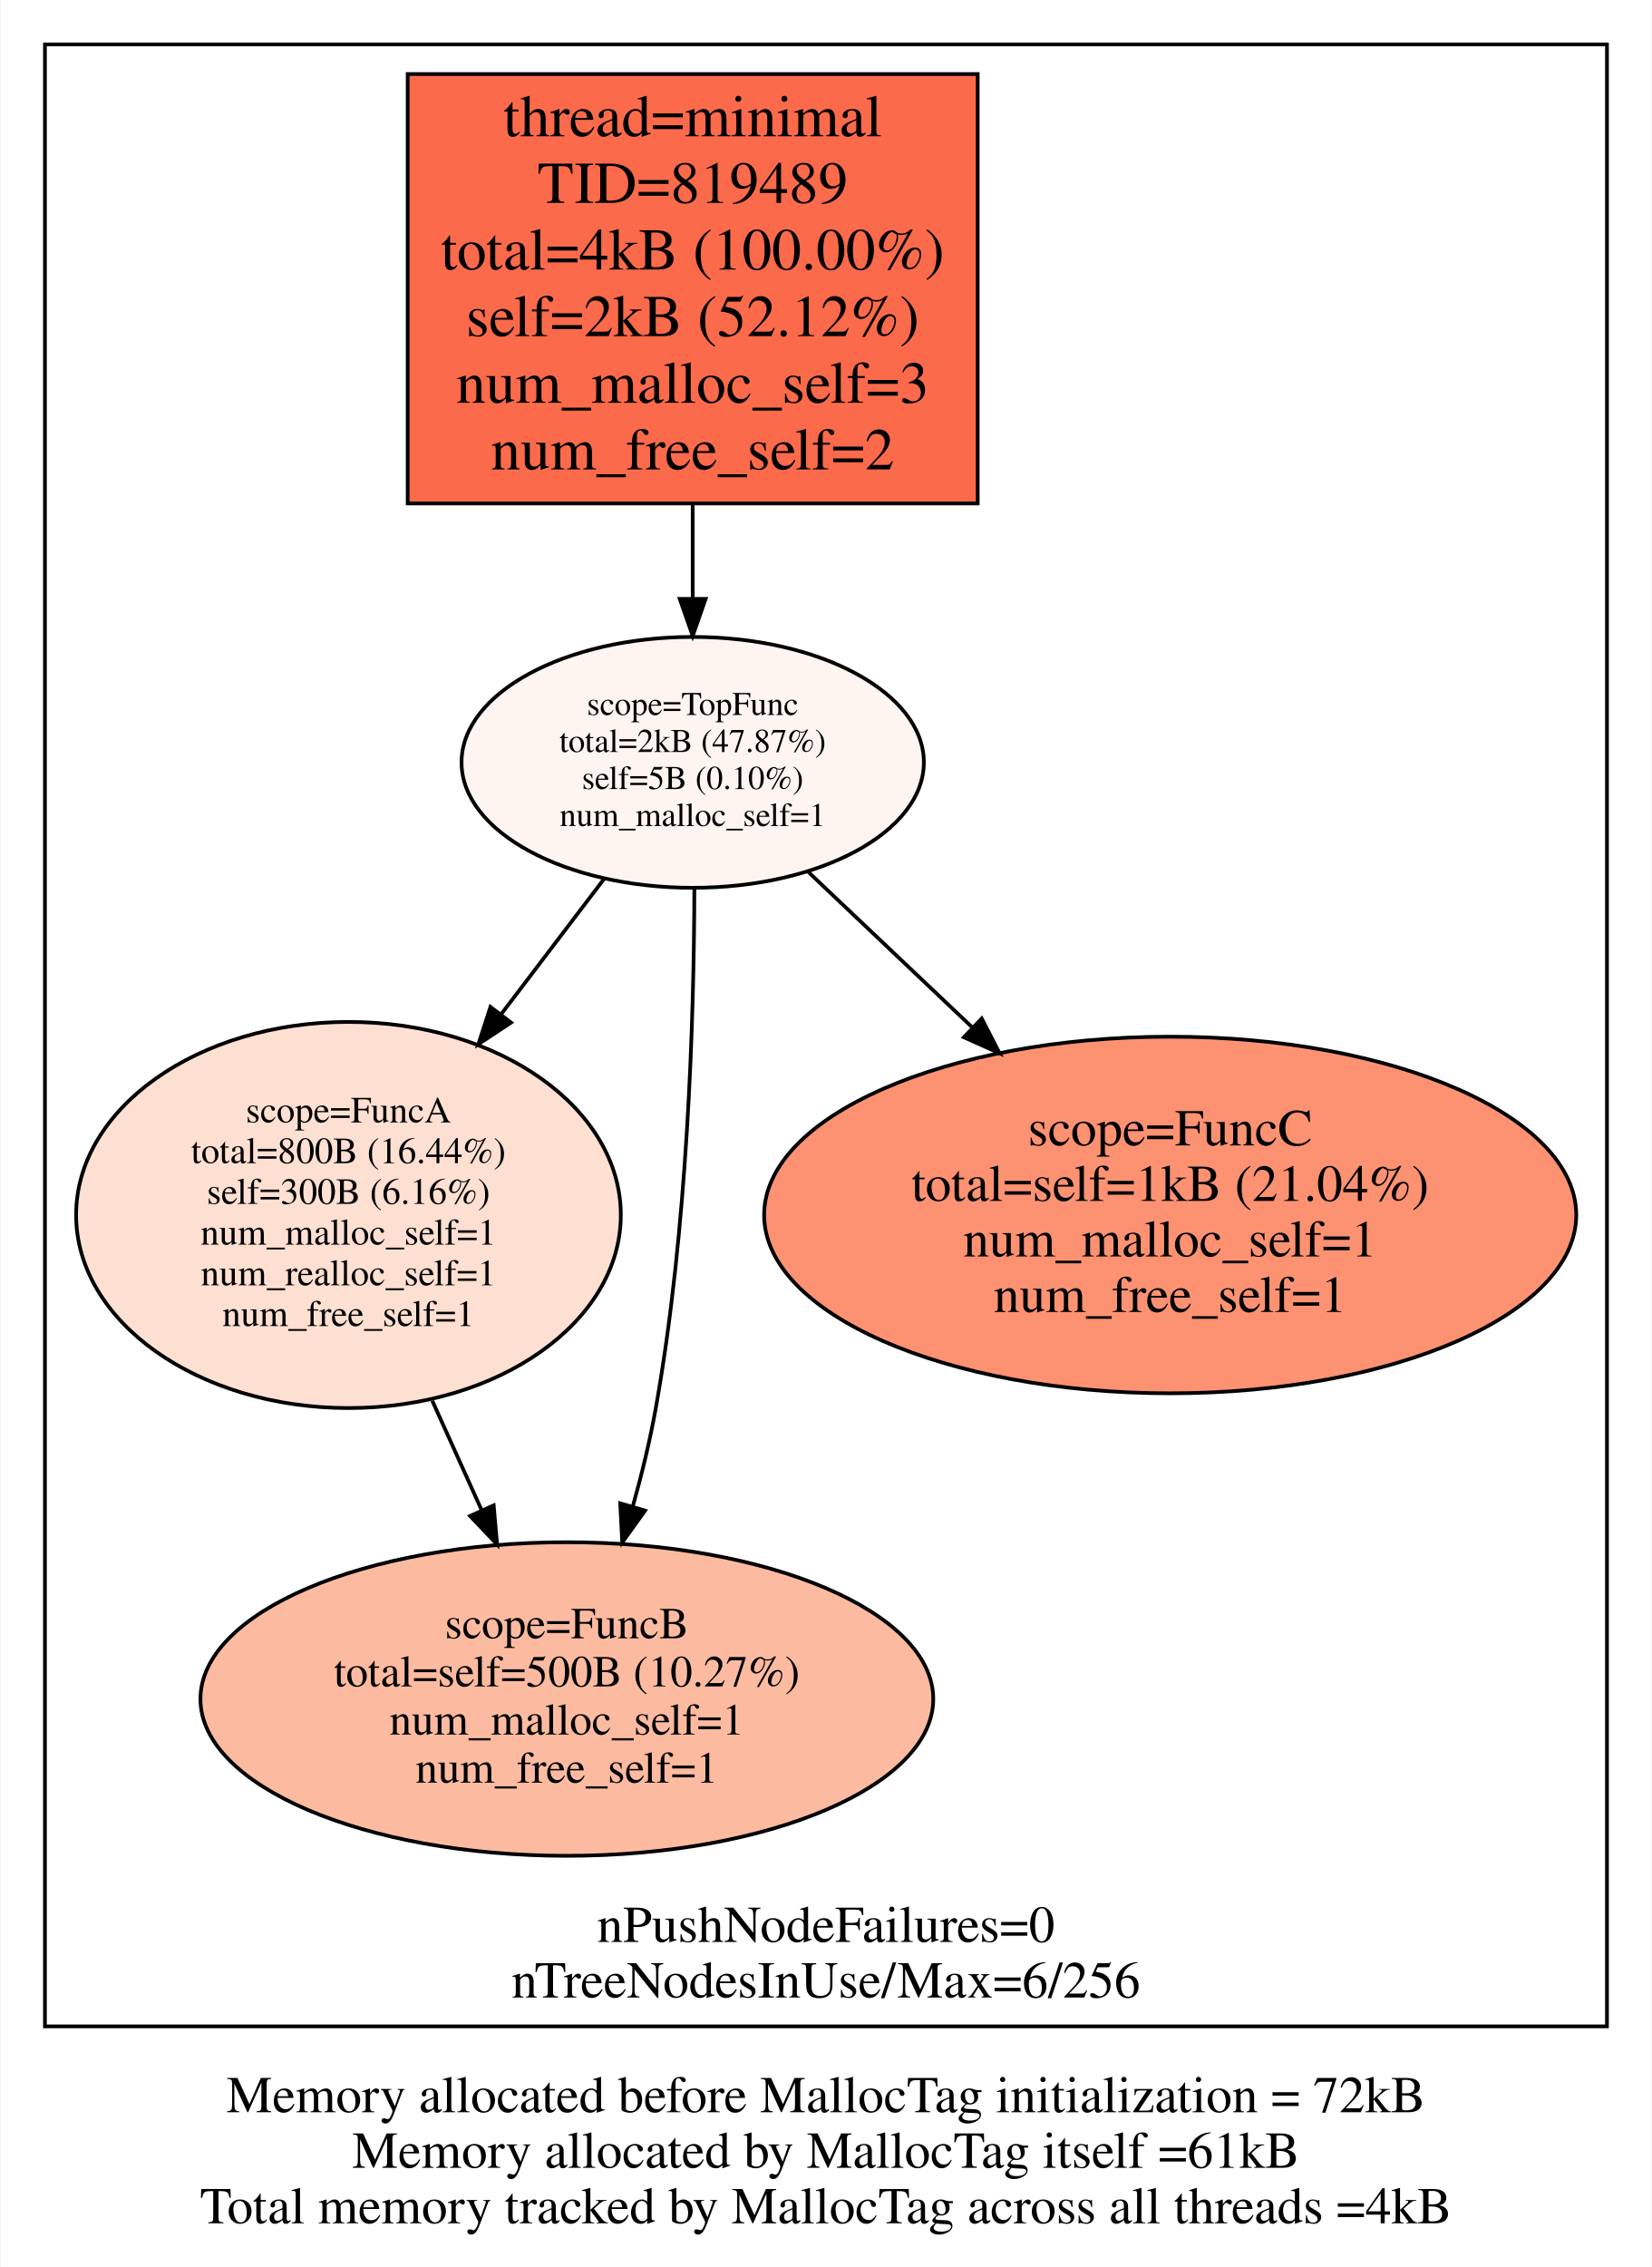
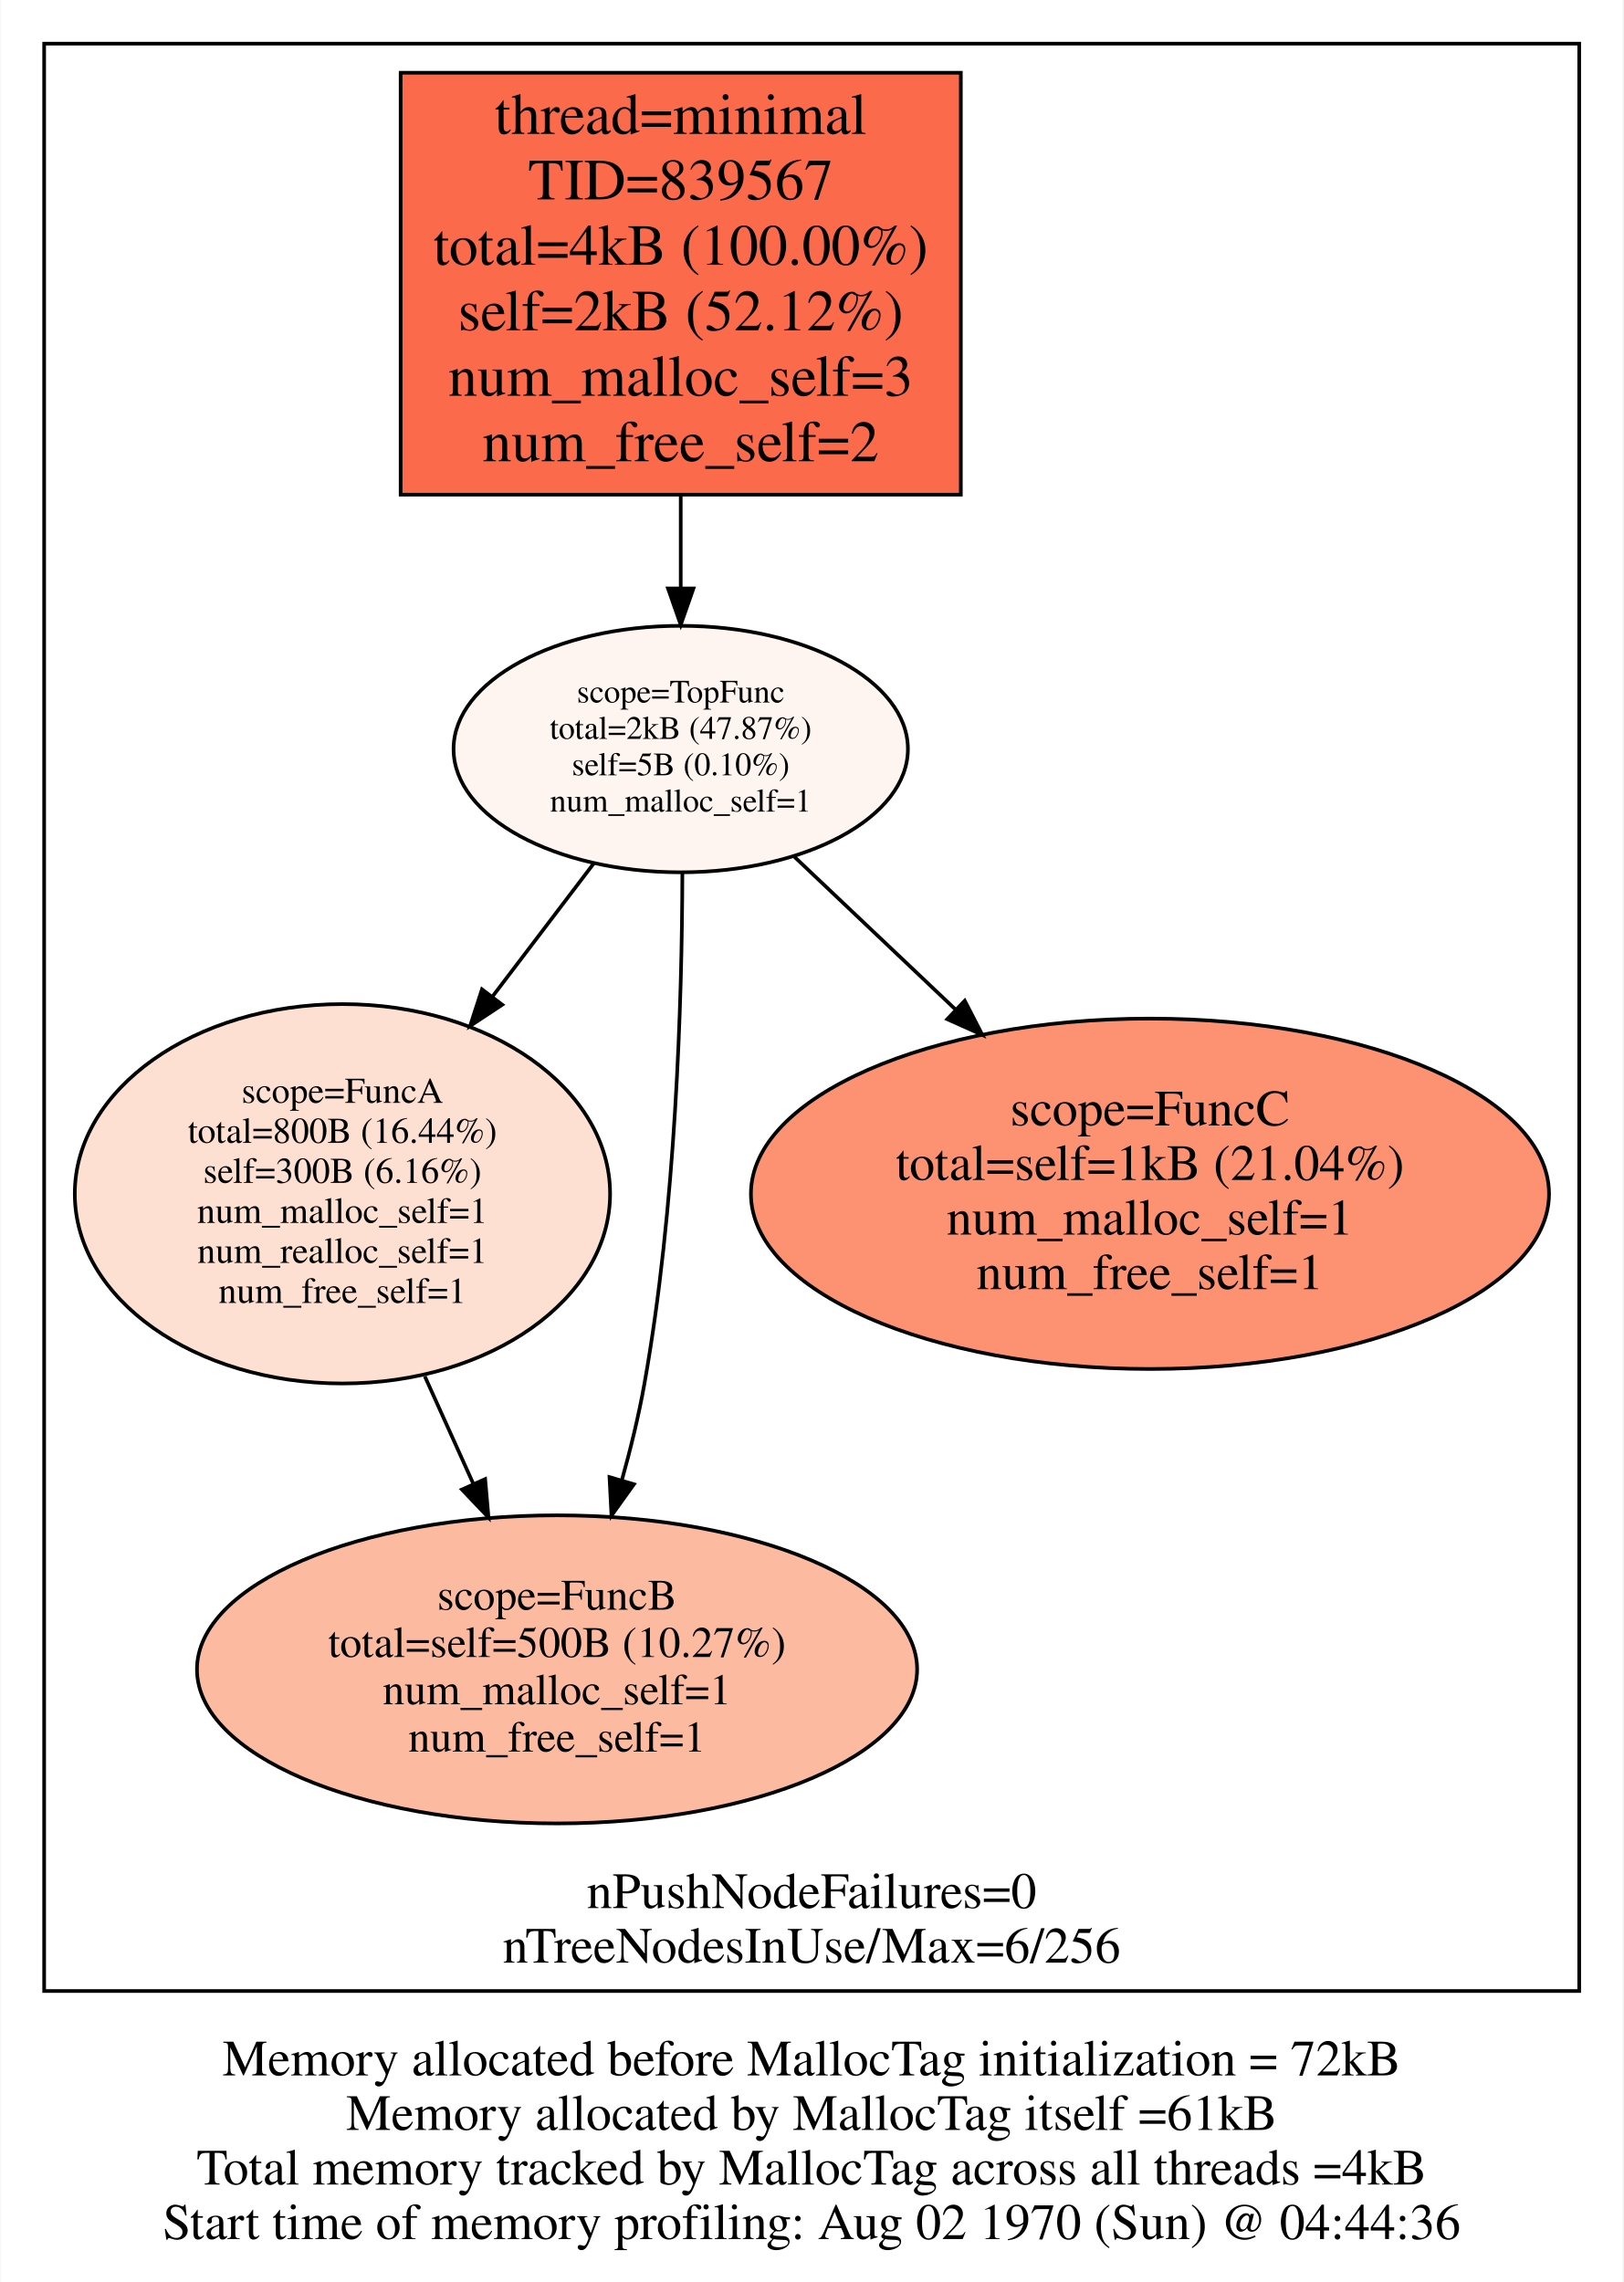
- <svg xmlns="http://www.w3.org/2000/svg" width="446pt" height="612pt" viewBox="0.00 0.00 446.00 612.39">
-   <g id="graph0" class="graph" transform="scale(1 1) rotate(0) translate(4 608.3869)">
-     <polygon fill="#ffffff" stroke="transparent" points="-4,4 -4,-608.387 442,-608.387 442,4 -4,4" />
-     <text text-anchor="middle" x="219" y="-37.8" font-family="Times,serif" font-size="14.00" fill="#000000">Memory allocated before MallocTag initialization = 72kB</text>
-     <text text-anchor="middle" x="219" y="-22.8" font-family="Times,serif" font-size="14.00" fill="#000000">Memory allocated by MallocTag itself =61kB</text>
-     <text text-anchor="middle" x="219" y="-7.8" font-family="Times,serif" font-size="14.00" fill="#000000">Total memory tracked by MallocTag across all threads =4kB</text>
+ <svg xmlns="http://www.w3.org/2000/svg" width="446pt" height="627pt" viewBox="0.00 0.00 446.00 627.39">
+   <g id="graph0" class="graph" transform="scale(1 1) rotate(0) translate(4 623.3869)">
+     <polygon fill="#ffffff" stroke="transparent" points="-4,4 -4,-623.387 442,-623.387 442,4 -4,4" />
+     <text text-anchor="middle" x="219" y="-52.8" font-family="Times,serif" font-size="14.00" fill="#000000">Memory allocated before MallocTag initialization = 72kB</text>
+     <text text-anchor="middle" x="219" y="-37.8" font-family="Times,serif" font-size="14.00" fill="#000000">Memory allocated by MallocTag itself =61kB</text>
+     <text text-anchor="middle" x="219" y="-22.8" font-family="Times,serif" font-size="14.00" fill="#000000">Total memory tracked by MallocTag across all threads =4kB</text>
+     <text text-anchor="middle" x="219" y="-7.8" font-family="Times,serif" font-size="14.00" fill="#000000">Start time of memory profiling: Aug 02 1970 (Sun) @ 04:44:36</text>
    <g id="clust1" class="cluster">
-       <polygon fill="none" stroke="#000000" points="8,-61 8,-596.387 430,-596.387 430,-61 8,-61" />
-       <text text-anchor="middle" x="219" y="-83.8" font-family="Times,serif" font-size="14.00" fill="#000000">nPushNodeFailures=0</text>
-       <text text-anchor="middle" x="219" y="-68.8" font-family="Times,serif" font-size="14.00" fill="#000000">nTreeNodesInUse/Max=6/256</text>
+       <polygon fill="none" stroke="#000000" points="8,-76 8,-611.387 430,-611.387 430,-76 8,-76" />
+       <text text-anchor="middle" x="219" y="-98.8" font-family="Times,serif" font-size="14.00" fill="#000000">nPushNodeFailures=0</text>
+       <text text-anchor="middle" x="219" y="-83.8" font-family="Times,serif" font-size="14.00" fill="#000000">nTreeNodesInUse/Max=6/256</text>
    </g>
    <g id="node1" class="node">
-       <polygon fill="#fb6a4a" stroke="#000000" points="260,-588.387 106,-588.387 106,-472.387 260,-472.387 260,-588.387" />
-       <text text-anchor="middle" x="183" y="-571.587" font-family="Times,serif" font-size="16.00" fill="#000000">thread=minimal</text>
-       <text text-anchor="middle" x="183" y="-553.587" font-family="Times,serif" font-size="16.00" fill="#000000">TID=819489</text>
-       <text text-anchor="middle" x="183" y="-535.587" font-family="Times,serif" font-size="16.00" fill="#000000">total=4kB (100.00%)</text>
-       <text text-anchor="middle" x="183" y="-517.587" font-family="Times,serif" font-size="16.00" fill="#000000">self=2kB (52.12%)</text>
-       <text text-anchor="middle" x="183" y="-499.587" font-family="Times,serif" font-size="16.00" fill="#000000">num_malloc_self=3</text>
-       <text text-anchor="middle" x="183" y="-481.587" font-family="Times,serif" font-size="16.00" fill="#000000">num_free_self=2</text>
+       <polygon fill="#fb6a4a" stroke="#000000" points="260,-603.387 106,-603.387 106,-487.387 260,-487.387 260,-603.387" />
+       <text text-anchor="middle" x="183" y="-586.587" font-family="Times,serif" font-size="16.00" fill="#000000">thread=minimal</text>
+       <text text-anchor="middle" x="183" y="-568.587" font-family="Times,serif" font-size="16.00" fill="#000000">TID=839567</text>
+       <text text-anchor="middle" x="183" y="-550.587" font-family="Times,serif" font-size="16.00" fill="#000000">total=4kB (100.00%)</text>
+       <text text-anchor="middle" x="183" y="-532.587" font-family="Times,serif" font-size="16.00" fill="#000000">self=2kB (52.12%)</text>
+       <text text-anchor="middle" x="183" y="-514.587" font-family="Times,serif" font-size="16.00" fill="#000000">num_malloc_self=3</text>
+       <text text-anchor="middle" x="183" y="-496.587" font-family="Times,serif" font-size="16.00" fill="#000000">num_free_self=2</text>
    </g>
    <g id="node2" class="node">
-       <ellipse fill="#fff5f0" stroke="#000000" cx="183" cy="-402.446" rx="62.452" ry="33.882" />
-       <text text-anchor="middle" x="183" y="-415.246" font-family="Times,serif" font-size="9.00" fill="#000000">scope=TopFunc</text>
-       <text text-anchor="middle" x="183" y="-405.246" font-family="Times,serif" font-size="9.00" fill="#000000">total=2kB (47.87%)</text>
-       <text text-anchor="middle" x="183" y="-395.246" font-family="Times,serif" font-size="9.00" fill="#000000">self=5B (0.10%)</text>
-       <text text-anchor="middle" x="183" y="-385.246" font-family="Times,serif" font-size="9.00" fill="#000000">num_malloc_self=1</text>
+       <ellipse fill="#fff5f0" stroke="#000000" cx="183" cy="-417.446" rx="62.452" ry="33.882" />
+       <text text-anchor="middle" x="183" y="-430.246" font-family="Times,serif" font-size="9.00" fill="#000000">scope=TopFunc</text>
+       <text text-anchor="middle" x="183" y="-420.246" font-family="Times,serif" font-size="9.00" fill="#000000">total=2kB (47.87%)</text>
+       <text text-anchor="middle" x="183" y="-410.246" font-family="Times,serif" font-size="9.00" fill="#000000">self=5B (0.10%)</text>
+       <text text-anchor="middle" x="183" y="-400.246" font-family="Times,serif" font-size="9.00" fill="#000000">num_malloc_self=1</text>
    </g>
    <g id="edge1" class="edge">
-       <path fill="none" stroke="#000000" d="M183,-472.032C183,-463.506 183,-454.845 183,-446.663" />
-       <polygon fill="#000000" stroke="#000000" points="186.5,-446.6 183,-436.6 179.5,-446.6 186.5,-446.6" />
+       <path fill="none" stroke="#000000" d="M183,-487.032C183,-478.506 183,-469.845 183,-461.663" />
+       <polygon fill="#000000" stroke="#000000" points="186.5,-461.6 183,-451.6 179.5,-461.6 186.5,-461.6" />
    </g>
    <g id="node3" class="node">
-       <ellipse fill="#fee0d2" stroke="#000000" cx="90" cy="-280.179" rx="73.578" ry="52.152" />
-       <text text-anchor="middle" x="90" y="-305.179" font-family="Times,serif" font-size="10.00" fill="#000000">scope=FuncA</text>
-       <text text-anchor="middle" x="90" y="-294.179" font-family="Times,serif" font-size="10.00" fill="#000000">total=800B (16.44%)</text>
-       <text text-anchor="middle" x="90" y="-283.179" font-family="Times,serif" font-size="10.00" fill="#000000">self=300B (6.16%)</text>
-       <text text-anchor="middle" x="90" y="-272.179" font-family="Times,serif" font-size="10.00" fill="#000000">num_malloc_self=1</text>
-       <text text-anchor="middle" x="90" y="-261.179" font-family="Times,serif" font-size="10.00" fill="#000000">num_realloc_self=1</text>
-       <text text-anchor="middle" x="90" y="-250.179" font-family="Times,serif" font-size="10.00" fill="#000000">num_free_self=1</text>
+       <ellipse fill="#fee0d2" stroke="#000000" cx="90" cy="-295.179" rx="73.578" ry="52.152" />
+       <text text-anchor="middle" x="90" y="-320.179" font-family="Times,serif" font-size="10.00" fill="#000000">scope=FuncA</text>
+       <text text-anchor="middle" x="90" y="-309.179" font-family="Times,serif" font-size="10.00" fill="#000000">total=800B (16.44%)</text>
+       <text text-anchor="middle" x="90" y="-298.179" font-family="Times,serif" font-size="10.00" fill="#000000">self=300B (6.16%)</text>
+       <text text-anchor="middle" x="90" y="-287.179" font-family="Times,serif" font-size="10.00" fill="#000000">num_malloc_self=1</text>
+       <text text-anchor="middle" x="90" y="-276.179" font-family="Times,serif" font-size="10.00" fill="#000000">num_realloc_self=1</text>
+       <text text-anchor="middle" x="90" y="-265.179" font-family="Times,serif" font-size="10.00" fill="#000000">num_free_self=1</text>
    </g>
    <g id="edge2" class="edge">
-       <path fill="none" stroke="#000000" d="M159.05,-370.959C150.574,-359.815 140.778,-346.937 131.277,-334.446" />
-       <polygon fill="#000000" stroke="#000000" points="133.933,-332.156 125.093,-326.315 128.361,-336.394 133.933,-332.156" />
+       <path fill="none" stroke="#000000" d="M159.05,-385.959C150.574,-374.815 140.778,-361.937 131.277,-349.446" />
+       <polygon fill="#000000" stroke="#000000" points="133.933,-347.156 125.093,-341.315 128.361,-351.394 133.933,-347.156" />
    </g>
    <g id="node4" class="node">
-       <ellipse fill="#fcbba1" stroke="#000000" cx="149" cy="-149.426" rx="98.99" ry="42.353" />
-       <text text-anchor="middle" x="149" y="-165.826" font-family="Times,serif" font-size="12.00" fill="#000000">scope=FuncB</text>
-       <text text-anchor="middle" x="149" y="-152.826" font-family="Times,serif" font-size="12.00" fill="#000000">total=self=500B (10.27%)</text>
-       <text text-anchor="middle" x="149" y="-139.826" font-family="Times,serif" font-size="12.00" fill="#000000">num_malloc_self=1</text>
-       <text text-anchor="middle" x="149" y="-126.826" font-family="Times,serif" font-size="12.00" fill="#000000">num_free_self=1</text>
+       <ellipse fill="#fcbba1" stroke="#000000" cx="149" cy="-164.426" rx="98.99" ry="42.353" />
+       <text text-anchor="middle" x="149" y="-180.826" font-family="Times,serif" font-size="12.00" fill="#000000">scope=FuncB</text>
+       <text text-anchor="middle" x="149" y="-167.826" font-family="Times,serif" font-size="12.00" fill="#000000">total=self=500B (10.27%)</text>
+       <text text-anchor="middle" x="149" y="-154.826" font-family="Times,serif" font-size="12.00" fill="#000000">num_malloc_self=1</text>
+       <text text-anchor="middle" x="149" y="-141.826" font-family="Times,serif" font-size="12.00" fill="#000000">num_free_self=1</text>
    </g>
    <g id="edge3" class="edge">
-       <path fill="none" stroke="#000000" d="M183.449,-368.368C183.357,-332.972 181.638,-276.119 173,-227.853 171.451,-219.197 169.252,-210.153 166.808,-201.412" />
-       <polygon fill="#000000" stroke="#000000" points="170.136,-200.321 163.965,-191.709 163.418,-202.29 170.136,-200.321" />
+       <path fill="none" stroke="#000000" d="M183.449,-383.368C183.357,-347.972 181.638,-291.119 173,-242.853 171.451,-234.197 169.252,-225.153 166.808,-216.412" />
+       <polygon fill="#000000" stroke="#000000" points="170.136,-215.321 163.965,-206.709 163.418,-217.29 170.136,-215.321" />
    </g>
    <g id="node5" class="node">
-       <ellipse fill="#fc9272" stroke="#000000" cx="312" cy="-280.179" rx="109.703" ry="48.167" />
-       <text text-anchor="middle" x="312" y="-298.979" font-family="Times,serif" font-size="14.00" fill="#000000">scope=FuncC</text>
-       <text text-anchor="middle" x="312" y="-283.979" font-family="Times,serif" font-size="14.00" fill="#000000">total=self=1kB (21.04%)</text>
-       <text text-anchor="middle" x="312" y="-268.979" font-family="Times,serif" font-size="14.00" fill="#000000">num_malloc_self=1</text>
-       <text text-anchor="middle" x="312" y="-253.979" font-family="Times,serif" font-size="14.00" fill="#000000">num_free_self=1</text>
+       <ellipse fill="#fc9272" stroke="#000000" cx="312" cy="-295.179" rx="109.703" ry="48.167" />
+       <text text-anchor="middle" x="312" y="-313.979" font-family="Times,serif" font-size="14.00" fill="#000000">scope=FuncC</text>
+       <text text-anchor="middle" x="312" y="-298.979" font-family="Times,serif" font-size="14.00" fill="#000000">total=self=1kB (21.04%)</text>
+       <text text-anchor="middle" x="312" y="-283.979" font-family="Times,serif" font-size="14.00" fill="#000000">num_malloc_self=1</text>
+       <text text-anchor="middle" x="312" y="-268.979" font-family="Times,serif" font-size="14.00" fill="#000000">num_free_self=1</text>
    </g>
    <g id="edge4" class="edge">
-       <path fill="none" stroke="#000000" d="M214.227,-372.848C227.556,-360.215 243.495,-345.108 258.597,-330.794" />
-       <polygon fill="#000000" stroke="#000000" points="261.079,-333.265 265.929,-323.845 256.263,-328.184 261.079,-333.265" />
+       <path fill="none" stroke="#000000" d="M214.227,-387.848C227.556,-375.215 243.495,-360.108 258.597,-345.794" />
+       <polygon fill="#000000" stroke="#000000" points="261.079,-348.265 265.929,-338.845 256.263,-343.184 261.079,-348.265" />
    </g>
    <g id="edge5" class="edge">
-       <path fill="none" stroke="#000000" d="M112.642,-230C117.026,-220.286 121.623,-210.097 126.017,-200.359" />
-       <polygon fill="#000000" stroke="#000000" points="129.232,-201.745 130.155,-191.19 122.851,-198.866 129.232,-201.745" />
+       <path fill="none" stroke="#000000" d="M112.642,-245C117.026,-235.286 121.623,-225.097 126.017,-215.359" />
+       <polygon fill="#000000" stroke="#000000" points="129.232,-216.745 130.155,-206.19 122.851,-213.866 129.232,-216.745" />
    </g>
  </g>
</svg>
